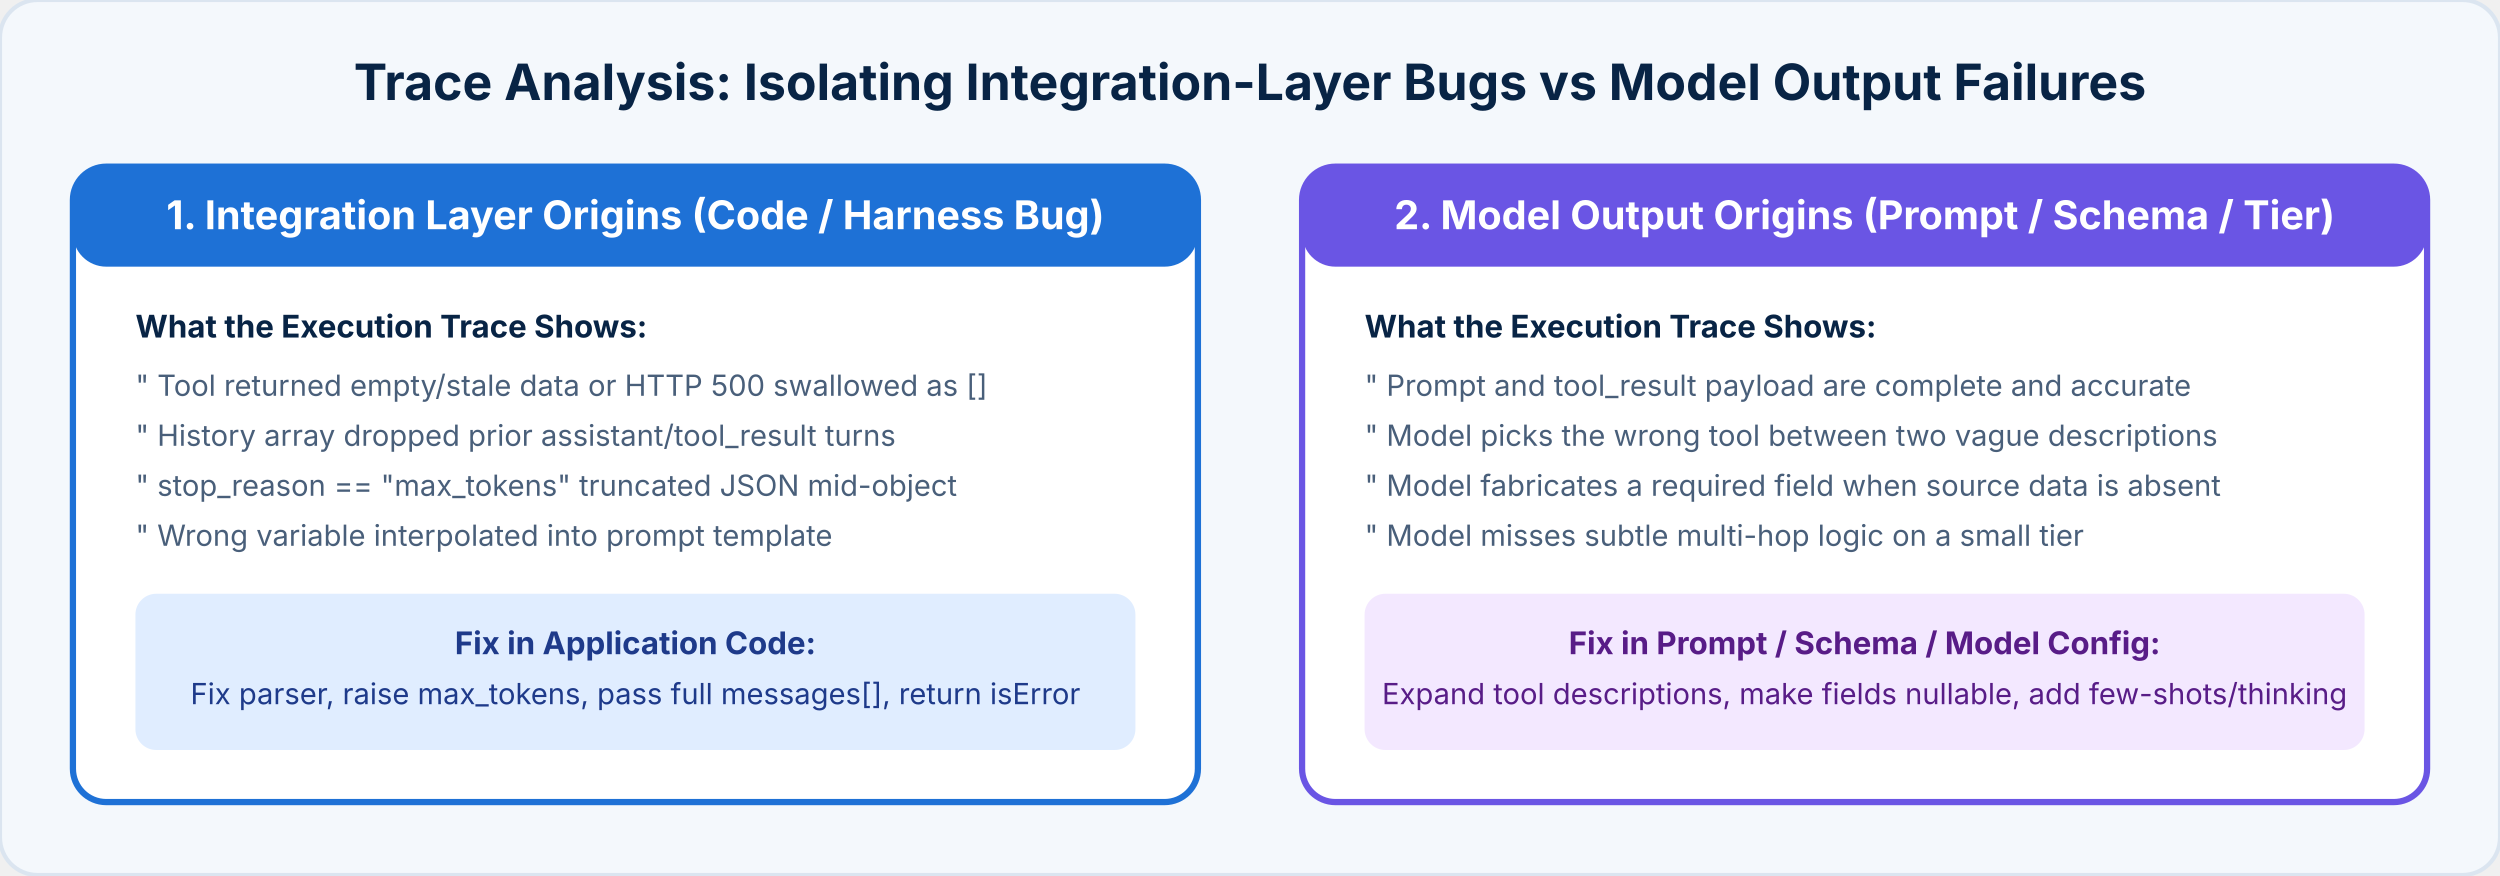
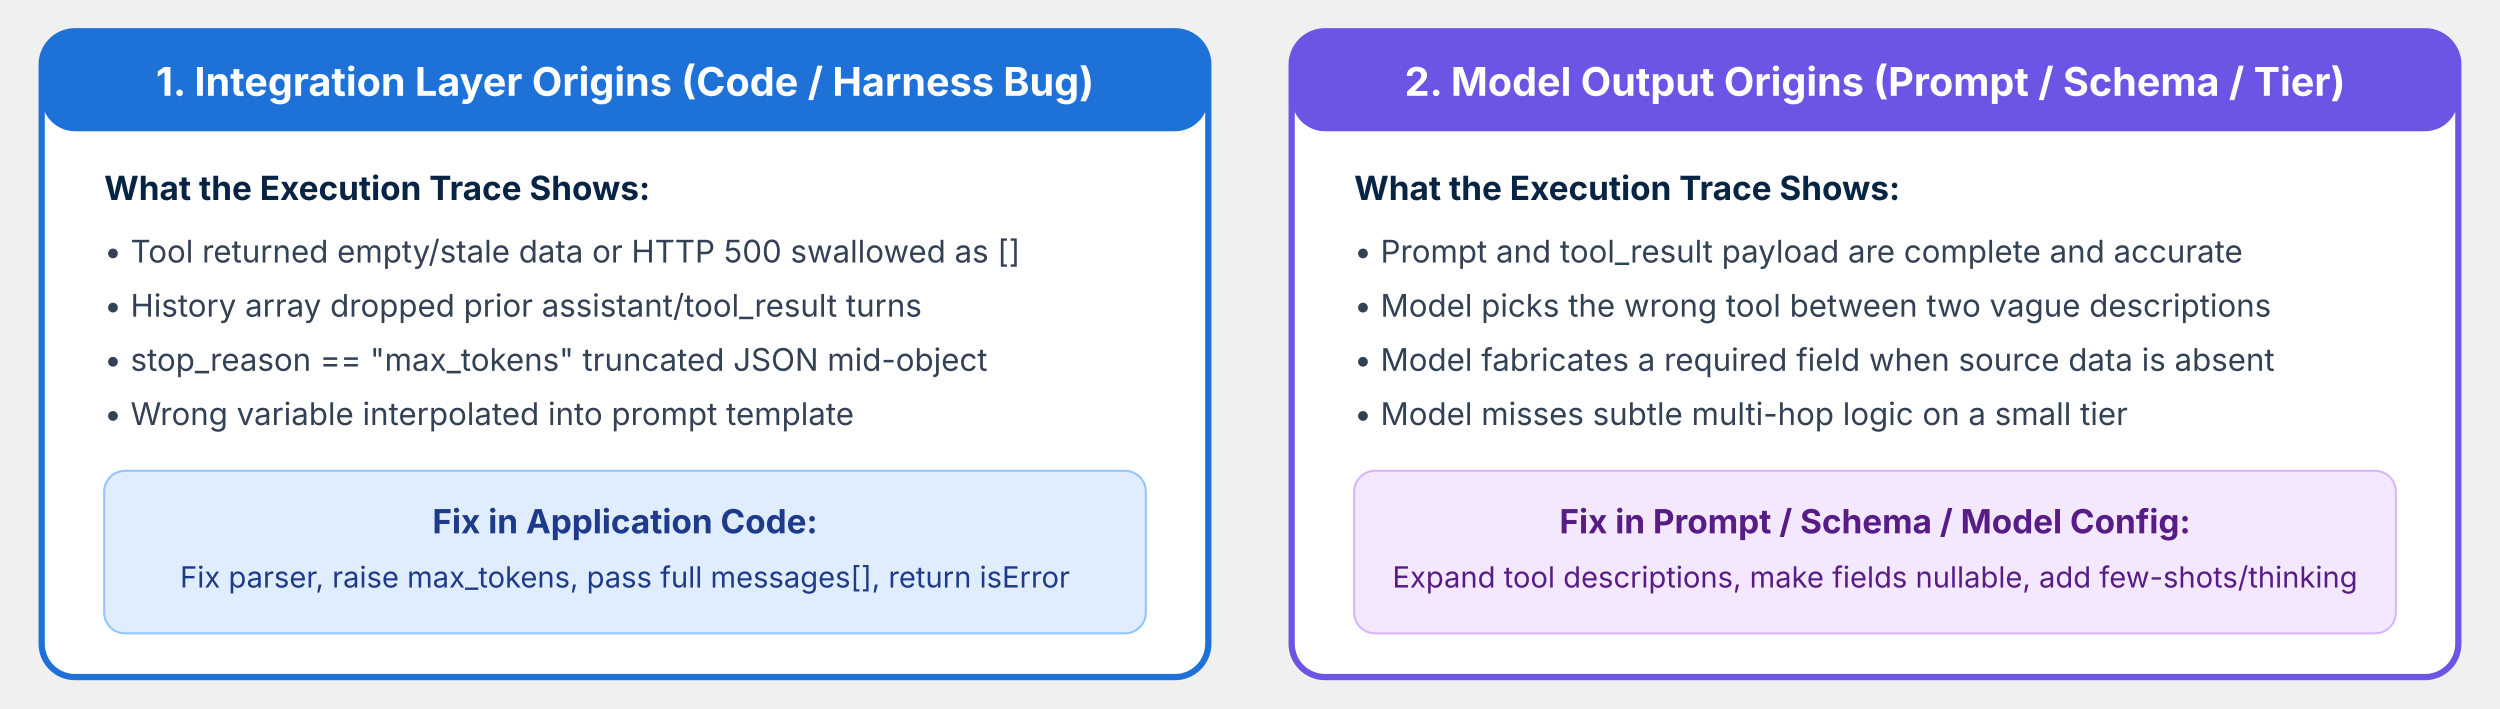
- <svg xmlns="http://www.w3.org/2000/svg" viewBox="0 0 1200 420" width="1200" height="420" role="img" aria-label="Isolating Integration Layer Bugs from Model Output Failures via Trace Analysis">
-   <rect width="1200" height="420" rx="18" fill="#f4f8fc" stroke="#dbe5f0" stroke-width="2" />
-   <text x="600" y="48" text-anchor="middle" fill="#082445" font-family="Inter, system-ui, sans-serif" font-size="24" font-weight="700">Trace Analysis: Isolating Integration-Layer Bugs vs Model Output Failures</text>
-   <rect x="35" y="80" width="540" height="305" rx="16" fill="#ffffff" stroke="#1e71d6" stroke-width="3" />
-   <rect x="35" y="80" width="540" height="48" rx="16" fill="#1e71d6" />
-   <text x="305" y="110" text-anchor="middle" fill="#ffffff" font-family="Inter, system-ui, sans-serif" font-size="19" font-weight="700">1. Integration Layer Origins (Code / Harness Bug)</text>
-   <text x="65" y="162" fill="#082445" font-family="Inter, system-ui, sans-serif" font-size="15" font-weight="700">What the Execution Trace Shows:</text>
-   <text x="65" y="190" fill="#495f7a" font-family="Inter, system-ui, sans-serif" font-size="14">" Tool returned empty/stale data or HTTP 500 swallowed as []</text>
-   <text x="65" y="214" fill="#495f7a" font-family="Inter, system-ui, sans-serif" font-size="14">" History array dropped prior assistant/tool_result turns</text>
-   <text x="65" y="238" fill="#495f7a" font-family="Inter, system-ui, sans-serif" font-size="14">" stop_reason == "max_tokens" truncated JSON mid-object</text>
-   <text x="65" y="262" fill="#495f7a" font-family="Inter, system-ui, sans-serif" font-size="14">" Wrong variable interpolated into prompt template</text>
-   <rect x="65" y="285" width="480" height="75" rx="10" fill="#e0edff" />
-   <text x="305" y="314" text-anchor="middle" fill="#1e3a8a" font-family="Inter, system-ui, sans-serif" font-size="15" font-weight="700">Fix in Application Code:</text>
-   <text x="305" y="338" text-anchor="middle" fill="#1e3a8a" font-family="Inter, system-ui, sans-serif" font-size="14">Fix parser, raise max_tokens, pass full messages[], return isError</text>
-   <rect x="625" y="80" width="540" height="305" rx="16" fill="#ffffff" stroke="#6a55e4" stroke-width="3" />
-   <rect x="625" y="80" width="540" height="48" rx="16" fill="#6a55e4" />
-   <text x="895" y="110" text-anchor="middle" fill="#ffffff" font-family="Inter, system-ui, sans-serif" font-size="19" font-weight="700">2. Model Output Origins (Prompt / Schema / Tier)</text>
-   <text x="655" y="162" fill="#082445" font-family="Inter, system-ui, sans-serif" font-size="15" font-weight="700">What the Execution Trace Shows:</text>
-   <text x="655" y="190" fill="#495f7a" font-family="Inter, system-ui, sans-serif" font-size="14">" Prompt and tool_result payload are complete and accurate</text>
-   <text x="655" y="214" fill="#495f7a" font-family="Inter, system-ui, sans-serif" font-size="14">" Model picks the wrong tool between two vague descriptions</text>
-   <text x="655" y="238" fill="#495f7a" font-family="Inter, system-ui, sans-serif" font-size="14">" Model fabricates a required field when source data is absent</text>
-   <text x="655" y="262" fill="#495f7a" font-family="Inter, system-ui, sans-serif" font-size="14">" Model misses subtle multi-hop logic on a small tier</text>
-   <rect x="655" y="285" width="480" height="75" rx="10" fill="#f3e8ff" />
-   <text x="895" y="314" text-anchor="middle" fill="#581c87" font-family="Inter, system-ui, sans-serif" font-size="15" font-weight="700">Fix in Prompt / Schema / Model Config:</text>
-   <text x="895" y="338" text-anchor="middle" fill="#581c87" font-family="Inter, system-ui, sans-serif" font-size="14">Expand tool descriptions, make fields nullable, add few-shots/thinking</text>
+ <svg xmlns="http://www.w3.org/2000/svg" viewBox="0 0 1200 340" width="1200" height="340" role="img" aria-label="Isolating Integration Layer Bugs from Model Output Failures via Trace Analysis">
+   <rect x="20" y="15" width="560" height="310" rx="16" fill="#ffffff" stroke="#1e71d6" stroke-width="3" />
+   <rect x="20" y="15" width="560" height="48" rx="16" fill="#1e71d6" />
+   <text x="300" y="46" text-anchor="middle" fill="#ffffff" font-family="Inter, system-ui, sans-serif" font-size="19" font-weight="700">1. Integration Layer Origins (Code / Harness Bug)</text>
+   <text x="50" y="96" fill="#082445" font-family="Inter, system-ui, sans-serif" font-size="16" font-weight="700">What the Execution Trace Shows:</text>
+   <text x="50" y="126" fill="#334155" font-family="Inter, system-ui, sans-serif" font-size="15">• Tool returned empty/stale data or HTTP 500 swallowed as []</text>
+   <text x="50" y="152" fill="#334155" font-family="Inter, system-ui, sans-serif" font-size="15">• History array dropped prior assistant/tool_result turns</text>
+   <text x="50" y="178" fill="#334155" font-family="Inter, system-ui, sans-serif" font-size="15">• stop_reason == "max_tokens" truncated JSON mid-object</text>
+   <text x="50" y="204" fill="#334155" font-family="Inter, system-ui, sans-serif" font-size="15">• Wrong variable interpolated into prompt template</text>
+   <rect x="50" y="226" width="500" height="78" rx="10" fill="#e0edff" stroke="#93c5fd" />
+   <text x="300" y="256" text-anchor="middle" fill="#1e3a8a" font-family="Inter, system-ui, sans-serif" font-size="16" font-weight="700">Fix in Application Code:</text>
+   <text x="300" y="282" text-anchor="middle" fill="#1e3a8a" font-family="Inter, system-ui, sans-serif" font-size="14">Fix parser, raise max_tokens, pass full messages[], return isError</text>
+   <rect x="620" y="15" width="560" height="310" rx="16" fill="#ffffff" stroke="#6a55e4" stroke-width="3" />
+   <rect x="620" y="15" width="560" height="48" rx="16" fill="#6a55e4" />
+   <text x="900" y="46" text-anchor="middle" fill="#ffffff" font-family="Inter, system-ui, sans-serif" font-size="19" font-weight="700">2. Model Output Origins (Prompt / Schema / Tier)</text>
+   <text x="650" y="96" fill="#082445" font-family="Inter, system-ui, sans-serif" font-size="16" font-weight="700">What the Execution Trace Shows:</text>
+   <text x="650" y="126" fill="#334155" font-family="Inter, system-ui, sans-serif" font-size="15">• Prompt and tool_result payload are complete and accurate</text>
+   <text x="650" y="152" fill="#334155" font-family="Inter, system-ui, sans-serif" font-size="15">• Model picks the wrong tool between two vague descriptions</text>
+   <text x="650" y="178" fill="#334155" font-family="Inter, system-ui, sans-serif" font-size="15">• Model fabricates a required field when source data is absent</text>
+   <text x="650" y="204" fill="#334155" font-family="Inter, system-ui, sans-serif" font-size="15">• Model misses subtle multi-hop logic on a small tier</text>
+   <rect x="650" y="226" width="500" height="78" rx="10" fill="#f3e8ff" stroke="#d8b4fe" />
+   <text x="900" y="256" text-anchor="middle" fill="#581c87" font-family="Inter, system-ui, sans-serif" font-size="16" font-weight="700">Fix in Prompt / Schema / Model Config:</text>
+   <text x="900" y="282" text-anchor="middle" fill="#581c87" font-family="Inter, system-ui, sans-serif" font-size="14">Expand tool descriptions, make fields nullable, add few-shots/thinking</text>
</svg>
